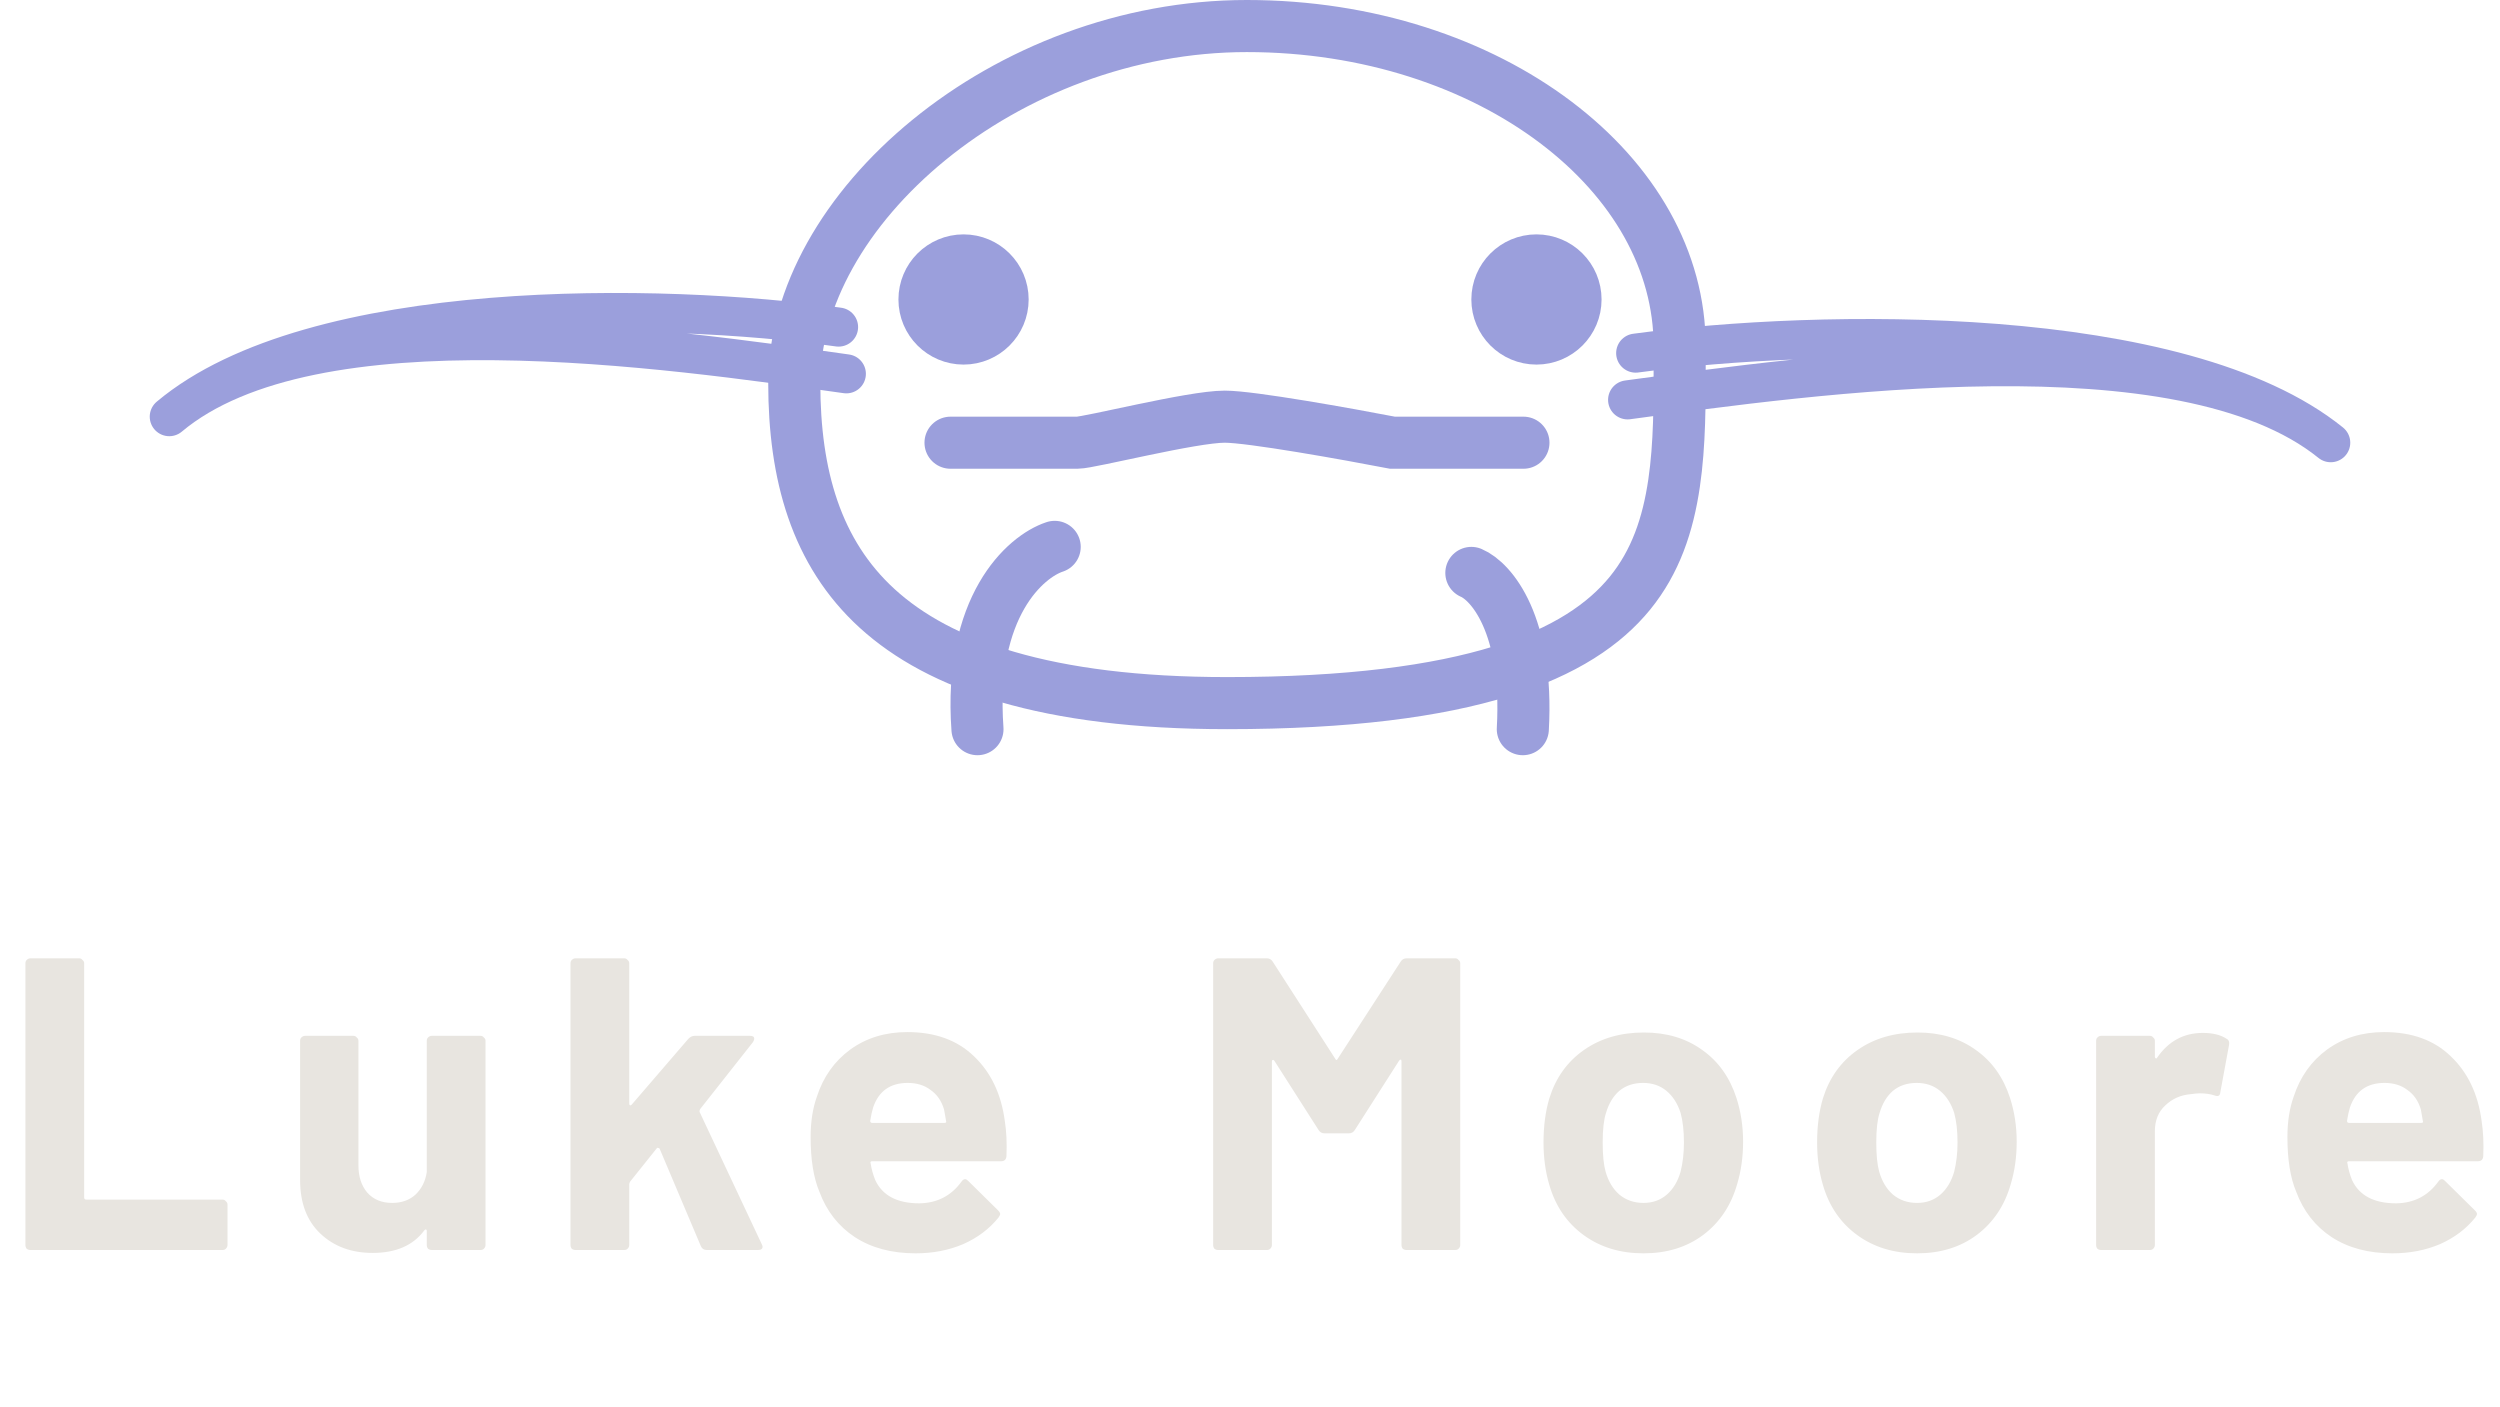
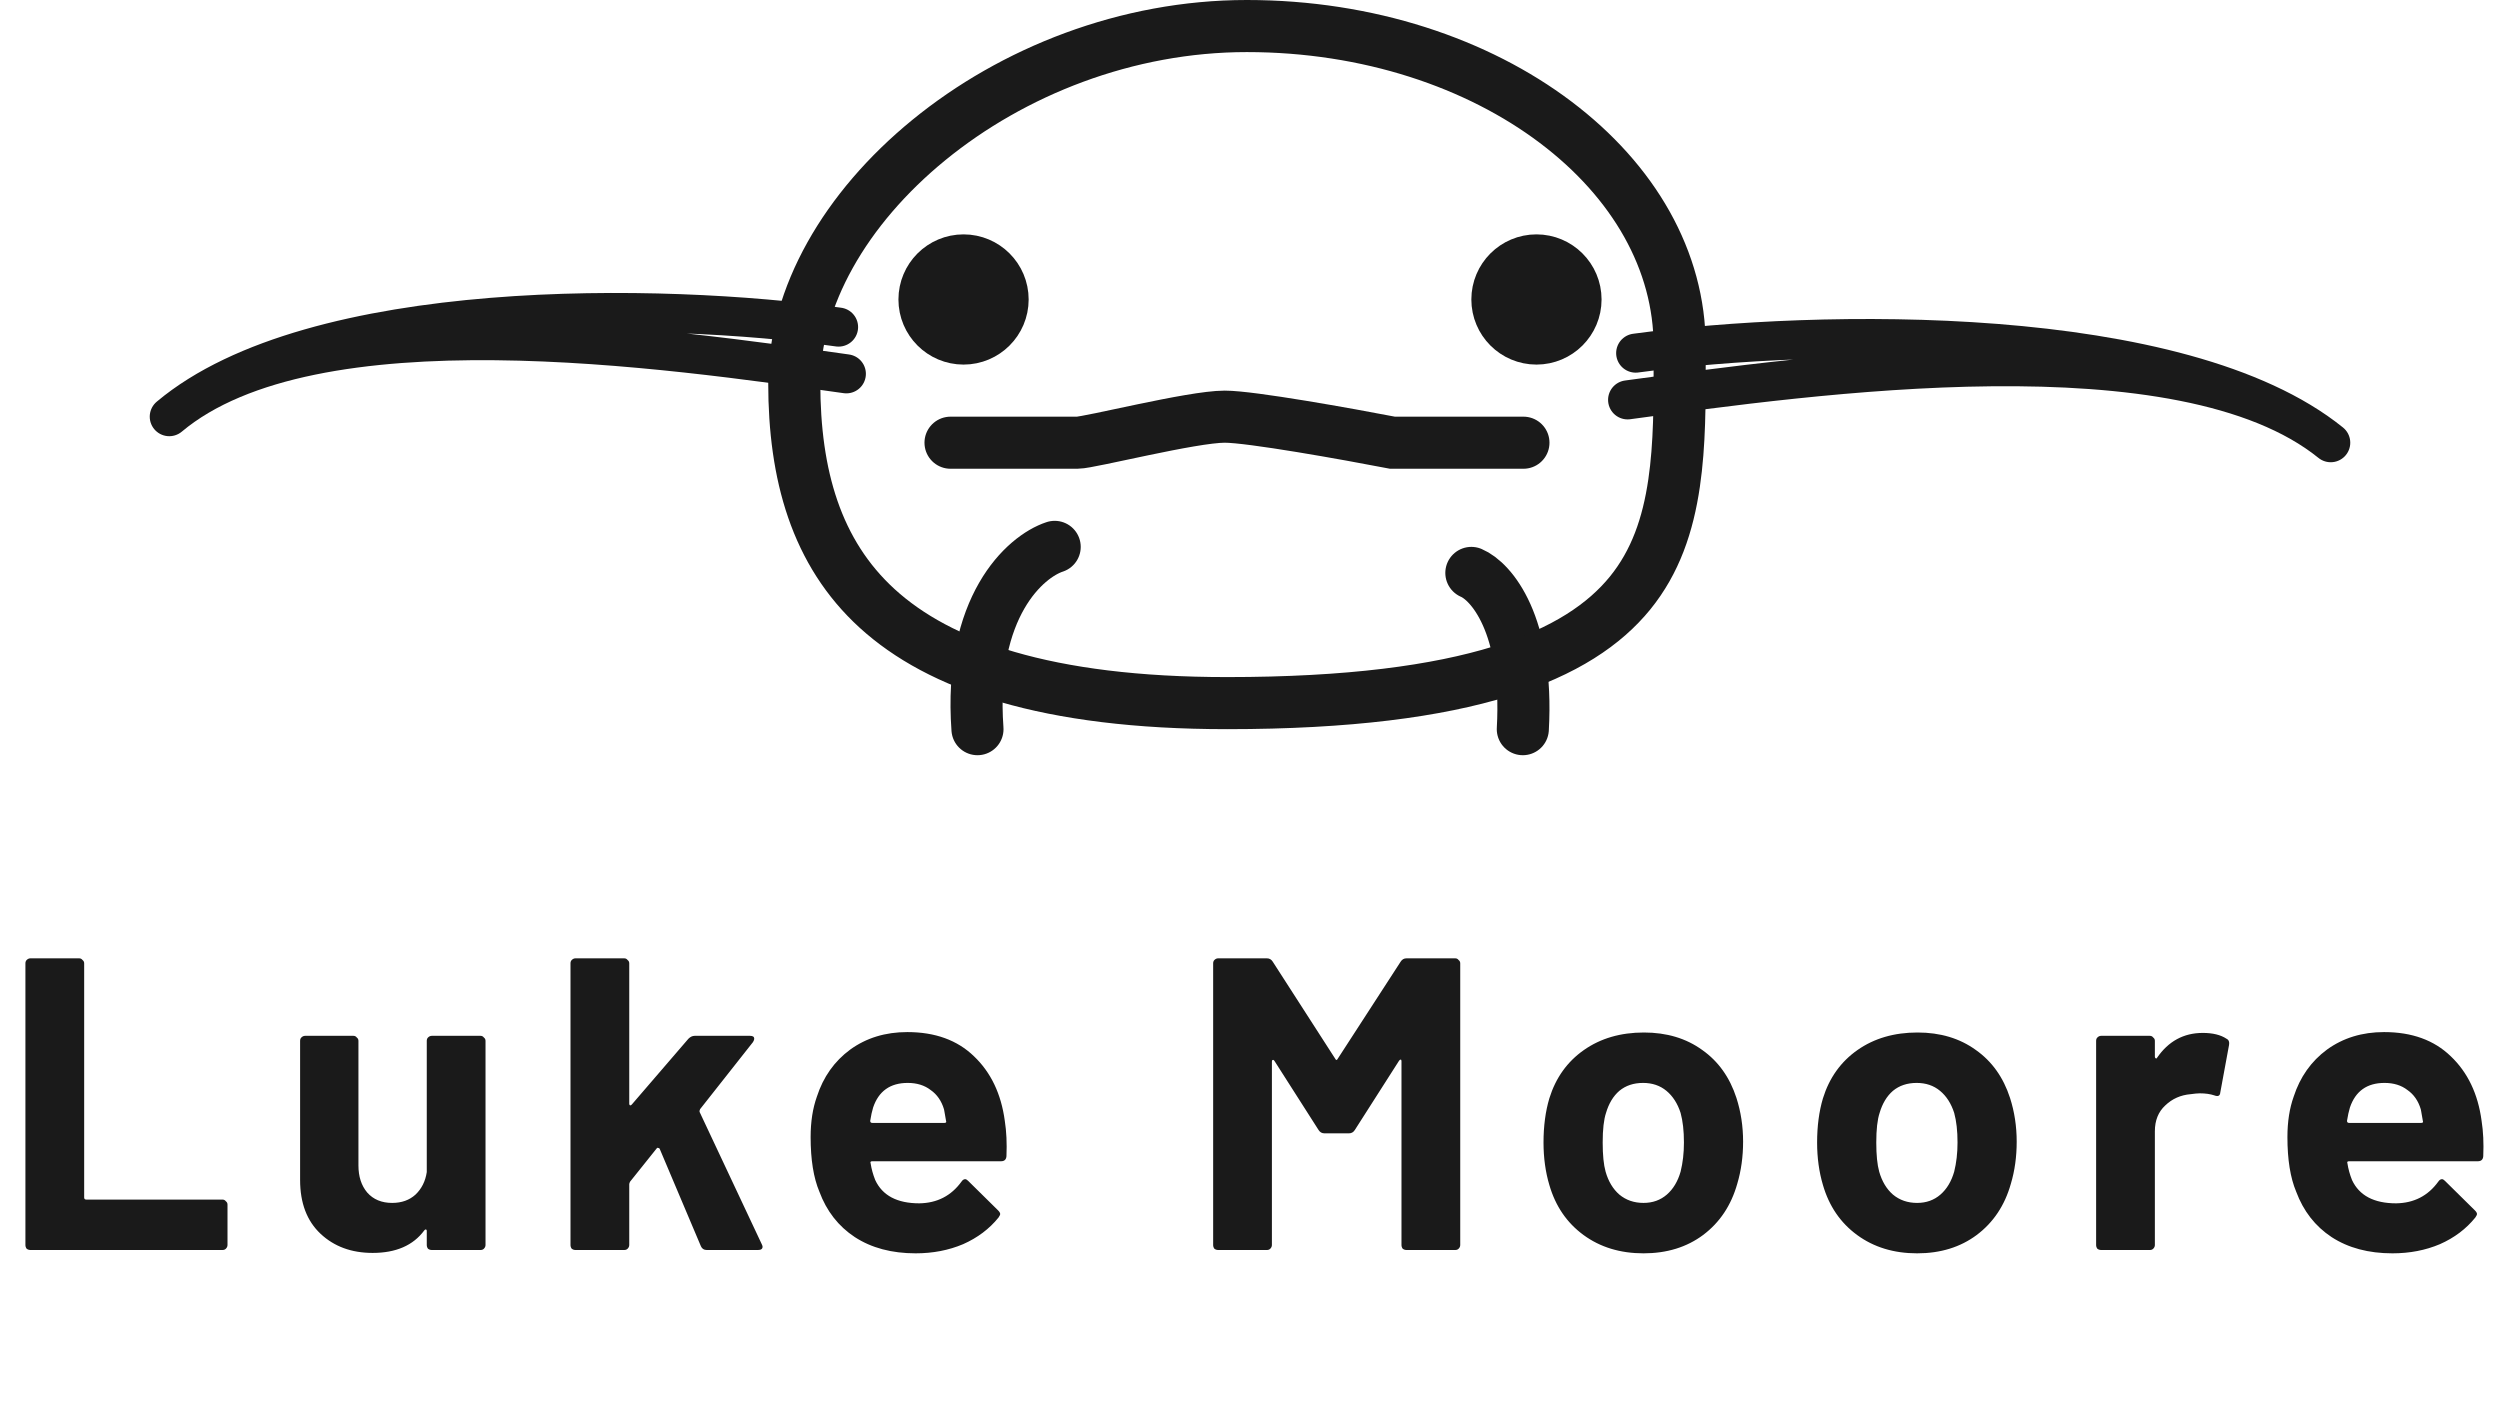
<svg xmlns="http://www.w3.org/2000/svg" width="96" height="54" viewBox="0 0 96 54" fill="none">
-   <path d="M40.5 21C39.371 21.371 37.197 23.291 37.535 28" stroke="#9b9fdc" stroke-width="2" stroke-linecap="round" stroke-linejoin="round" />
-   <path d="M56.5 22C57.253 22.318 58.702 23.964 58.476 28" stroke="#9b9fdc" stroke-width="2" stroke-linecap="round" stroke-linejoin="round" />
-   <path d="M64.499 13.296C64.499 13.464 64.499 13.631 64.499 13.797C64.502 15.477 64.504 17.06 64.286 18.547C64.051 20.159 63.566 21.577 62.596 22.771C60.66 25.155 56.481 27 47.12 27C40.168 27 36.06 25.531 33.686 23.367C31.337 21.224 30.5 18.228 30.5 14.704C30.5 11.424 32.446 8.007 35.673 5.373C38.886 2.75 43.26 1 47.879 1C52.548 1 56.737 2.429 59.736 4.693C62.735 6.956 64.499 10.007 64.499 13.296Z" stroke="#9b9fdc" stroke-width="2" />
-   <path d="M36.5 17C37.967 17 40.994 17 41.371 17C41.843 17 45.771 16 47.029 16C48.034 16 51.743 16.667 53.471 17H58.5" stroke="#9b9fdc" stroke-width="2" stroke-linecap="round" />
-   <path d="M62.81 13.56C69.845 12.612 83.759 12.363 89.5 17C83.759 12.363 69.534 14.407 62.5 15.355" stroke="#9b9fdc" stroke-width="1.5" stroke-linecap="round" stroke-linejoin="round" />
-   <path d="M32.201 12.56C25.427 11.612 12.029 11.363 6.5 16C12.029 11.363 25.726 13.407 32.5 14.355" stroke="#9b9fdc" stroke-width="1.5" stroke-linecap="round" stroke-linejoin="round" />
-   <circle cx="59" cy="11.5" r="1.5" fill="#9b9fdc" stroke="#9b9fdc" stroke-width="2" />
-   <circle cx="37" cy="11.5" r="1.5" fill="#9b9fdc" stroke="#9b9fdc" stroke-width="2" />
-   <path d="M1.168 48C1.115 48 1.067 47.984 1.024 47.952C0.992 47.909 0.976 47.861 0.976 47.808V36.992C0.976 36.939 0.992 36.896 1.024 36.864C1.067 36.821 1.115 36.8 1.168 36.8H3.04C3.093 36.8 3.136 36.821 3.168 36.864C3.211 36.896 3.232 36.939 3.232 36.992V45.984C3.232 46.037 3.259 46.064 3.312 46.064H8.544C8.597 46.064 8.64 46.085 8.672 46.128C8.715 46.16 8.736 46.203 8.736 46.256V47.808C8.736 47.861 8.715 47.909 8.672 47.952C8.64 47.984 8.597 48 8.544 48H1.168ZM16.388 39.968C16.388 39.915 16.404 39.872 16.436 39.84C16.479 39.797 16.527 39.776 16.58 39.776H18.452C18.506 39.776 18.548 39.797 18.58 39.84C18.623 39.872 18.644 39.915 18.644 39.968V47.808C18.644 47.861 18.623 47.909 18.58 47.952C18.548 47.984 18.506 48 18.452 48H16.58C16.527 48 16.479 47.984 16.436 47.952C16.404 47.909 16.388 47.861 16.388 47.808V47.264C16.388 47.232 16.378 47.216 16.356 47.216C16.335 47.205 16.314 47.216 16.292 47.248C15.866 47.824 15.204 48.112 14.308 48.112C13.498 48.112 12.831 47.867 12.308 47.376C11.786 46.885 11.524 46.197 11.524 45.312V39.968C11.524 39.915 11.54 39.872 11.572 39.84C11.615 39.797 11.663 39.776 11.716 39.776H13.572C13.626 39.776 13.668 39.797 13.7 39.84C13.743 39.872 13.764 39.915 13.764 39.968V44.752C13.764 45.179 13.876 45.525 14.1 45.792C14.335 46.059 14.655 46.192 15.06 46.192C15.423 46.192 15.722 46.085 15.956 45.872C16.191 45.648 16.335 45.36 16.388 45.008V39.968ZM22.099 48C22.046 48 21.998 47.984 21.955 47.952C21.923 47.909 21.907 47.861 21.907 47.808V36.992C21.907 36.939 21.923 36.896 21.955 36.864C21.998 36.821 22.046 36.8 22.099 36.8H23.971C24.024 36.8 24.067 36.821 24.099 36.864C24.142 36.896 24.163 36.939 24.163 36.992V42.384C24.163 42.416 24.174 42.437 24.195 42.448C24.216 42.448 24.238 42.437 24.259 42.416L26.435 39.888C26.51 39.813 26.59 39.776 26.675 39.776H28.803C28.91 39.776 28.963 39.813 28.963 39.888C28.963 39.92 28.947 39.963 28.915 40.016L26.883 42.592C26.862 42.635 26.856 42.672 26.867 42.704L29.251 47.776C29.272 47.819 29.283 47.851 29.283 47.872C29.283 47.957 29.224 48 29.107 48H27.139C27.032 48 26.958 47.952 26.915 47.856L25.331 44.112C25.32 44.091 25.299 44.08 25.267 44.08C25.246 44.069 25.23 44.075 25.219 44.096L24.195 45.376C24.174 45.419 24.163 45.451 24.163 45.472V47.808C24.163 47.861 24.142 47.909 24.099 47.952C24.067 47.984 24.024 48 23.971 48H22.099ZM38.584 43.04C38.648 43.445 38.669 43.899 38.648 44.4C38.637 44.528 38.568 44.592 38.44 44.592H33.496C33.432 44.592 33.41 44.619 33.432 44.672C33.464 44.885 33.523 45.099 33.608 45.312C33.885 45.909 34.45 46.208 35.304 46.208C35.986 46.197 36.525 45.92 36.92 45.376C36.962 45.312 37.011 45.28 37.064 45.28C37.096 45.28 37.133 45.301 37.176 45.344L38.328 46.48C38.381 46.533 38.408 46.581 38.408 46.624C38.408 46.645 38.386 46.688 38.344 46.752C37.992 47.189 37.538 47.531 36.984 47.776C36.429 48.011 35.821 48.128 35.16 48.128C34.242 48.128 33.464 47.92 32.824 47.504C32.194 47.088 31.741 46.507 31.464 45.76C31.24 45.227 31.128 44.528 31.128 43.664C31.128 43.077 31.208 42.56 31.368 42.112C31.613 41.355 32.04 40.752 32.648 40.304C33.267 39.856 33.997 39.632 34.84 39.632C35.907 39.632 36.76 39.941 37.4 40.56C38.05 41.179 38.445 42.005 38.584 43.04ZM34.856 41.584C34.184 41.584 33.741 41.899 33.528 42.528C33.485 42.667 33.448 42.837 33.416 43.04C33.416 43.093 33.443 43.12 33.496 43.12H36.264C36.328 43.12 36.349 43.093 36.328 43.04C36.275 42.731 36.248 42.581 36.248 42.592C36.152 42.272 35.981 42.027 35.736 41.856C35.501 41.675 35.208 41.584 34.856 41.584ZM53.785 36.928C53.839 36.843 53.913 36.8 54.009 36.8H55.881C55.935 36.8 55.977 36.821 56.009 36.864C56.052 36.896 56.073 36.939 56.073 36.992V47.808C56.073 47.861 56.052 47.909 56.009 47.952C55.977 47.984 55.935 48 55.881 48H54.009C53.956 48 53.908 47.984 53.865 47.952C53.833 47.909 53.817 47.861 53.817 47.808V40.752C53.817 40.709 53.807 40.688 53.785 40.688C53.764 40.688 53.743 40.704 53.721 40.736L52.025 43.392C51.972 43.477 51.897 43.52 51.801 43.52H50.857C50.761 43.52 50.687 43.477 50.633 43.392L48.937 40.736C48.916 40.704 48.895 40.693 48.873 40.704C48.852 40.704 48.841 40.725 48.841 40.768V47.808C48.841 47.861 48.82 47.909 48.777 47.952C48.745 47.984 48.703 48 48.649 48H46.777C46.724 48 46.676 47.984 46.633 47.952C46.601 47.909 46.585 47.861 46.585 47.808V36.992C46.585 36.939 46.601 36.896 46.633 36.864C46.676 36.821 46.724 36.8 46.777 36.8H48.649C48.745 36.8 48.82 36.843 48.873 36.928L51.273 40.656C51.305 40.72 51.337 40.72 51.369 40.656L53.785 36.928ZM63.111 48.128C62.215 48.128 61.447 47.893 60.807 47.424C60.167 46.955 59.73 46.315 59.495 45.504C59.346 45.003 59.271 44.459 59.271 43.872C59.271 43.243 59.346 42.677 59.495 42.176C59.74 41.387 60.183 40.768 60.823 40.32C61.463 39.872 62.231 39.648 63.127 39.648C64.001 39.648 64.748 39.872 65.367 40.32C65.986 40.757 66.423 41.371 66.679 42.16C66.85 42.693 66.935 43.253 66.935 43.84C66.935 44.416 66.86 44.955 66.711 45.456C66.476 46.288 66.039 46.944 65.399 47.424C64.769 47.893 64.007 48.128 63.111 48.128ZM63.111 46.192C63.463 46.192 63.761 46.085 64.007 45.872C64.252 45.659 64.428 45.365 64.535 44.992C64.62 44.651 64.663 44.277 64.663 43.872C64.663 43.424 64.62 43.045 64.535 42.736C64.418 42.373 64.236 42.091 63.991 41.888C63.745 41.685 63.447 41.584 63.095 41.584C62.732 41.584 62.428 41.685 62.183 41.888C61.948 42.091 61.778 42.373 61.671 42.736C61.586 42.992 61.543 43.371 61.543 43.872C61.543 44.352 61.58 44.725 61.655 44.992C61.761 45.365 61.938 45.659 62.183 45.872C62.439 46.085 62.748 46.192 63.111 46.192ZM73.617 48.128C72.721 48.128 71.953 47.893 71.313 47.424C70.673 46.955 70.236 46.315 70.001 45.504C69.852 45.003 69.777 44.459 69.777 43.872C69.777 43.243 69.852 42.677 70.001 42.176C70.246 41.387 70.689 40.768 71.329 40.32C71.969 39.872 72.737 39.648 73.633 39.648C74.508 39.648 75.254 39.872 75.873 40.32C76.492 40.757 76.929 41.371 77.185 42.16C77.356 42.693 77.441 43.253 77.441 43.84C77.441 44.416 77.367 44.955 77.217 45.456C76.983 46.288 76.545 46.944 75.905 47.424C75.276 47.893 74.513 48.128 73.617 48.128ZM73.617 46.192C73.969 46.192 74.268 46.085 74.513 45.872C74.758 45.659 74.934 45.365 75.041 44.992C75.126 44.651 75.169 44.277 75.169 43.872C75.169 43.424 75.126 43.045 75.041 42.736C74.924 42.373 74.743 42.091 74.497 41.888C74.252 41.685 73.953 41.584 73.601 41.584C73.239 41.584 72.934 41.685 72.689 41.888C72.454 42.091 72.284 42.373 72.177 42.736C72.092 42.992 72.049 43.371 72.049 43.872C72.049 44.352 72.087 44.725 72.161 44.992C72.268 45.365 72.444 45.659 72.689 45.872C72.945 46.085 73.254 46.192 73.617 46.192ZM84.587 39.664C84.971 39.664 85.275 39.739 85.499 39.888C85.585 39.931 85.617 40.011 85.595 40.128L85.259 41.952C85.249 42.08 85.174 42.117 85.035 42.064C84.875 42.011 84.689 41.984 84.475 41.984C84.39 41.984 84.273 41.995 84.123 42.016C83.739 42.048 83.414 42.192 83.147 42.448C82.881 42.693 82.747 43.024 82.747 43.44V47.808C82.747 47.861 82.726 47.909 82.683 47.952C82.651 47.984 82.609 48 82.555 48H80.683C80.63 48 80.582 47.984 80.539 47.952C80.507 47.909 80.491 47.861 80.491 47.808V39.968C80.491 39.915 80.507 39.872 80.539 39.84C80.582 39.797 80.63 39.776 80.683 39.776H82.555C82.609 39.776 82.651 39.797 82.683 39.84C82.726 39.872 82.747 39.915 82.747 39.968V40.576C82.747 40.608 82.758 40.629 82.779 40.64C82.801 40.651 82.817 40.645 82.827 40.624C83.265 39.984 83.851 39.664 84.587 39.664ZM95.293 43.04C95.357 43.445 95.379 43.899 95.357 44.4C95.347 44.528 95.277 44.592 95.149 44.592H90.205C90.141 44.592 90.12 44.619 90.141 44.672C90.173 44.885 90.232 45.099 90.317 45.312C90.595 45.909 91.16 46.208 92.013 46.208C92.696 46.197 93.235 45.92 93.629 45.376C93.672 45.312 93.72 45.28 93.773 45.28C93.805 45.28 93.843 45.301 93.885 45.344L95.037 46.48C95.091 46.533 95.117 46.581 95.117 46.624C95.117 46.645 95.096 46.688 95.053 46.752C94.701 47.189 94.248 47.531 93.693 47.776C93.139 48.011 92.531 48.128 91.869 48.128C90.952 48.128 90.173 47.92 89.533 47.504C88.904 47.088 88.451 46.507 88.173 45.76C87.949 45.227 87.837 44.528 87.837 43.664C87.837 43.077 87.917 42.56 88.077 42.112C88.323 41.355 88.749 40.752 89.357 40.304C89.976 39.856 90.707 39.632 91.549 39.632C92.616 39.632 93.469 39.941 94.109 40.56C94.76 41.179 95.155 42.005 95.293 43.04ZM91.565 41.584C90.893 41.584 90.451 41.899 90.237 42.528C90.195 42.667 90.157 42.837 90.125 43.04C90.125 43.093 90.152 43.12 90.205 43.12H92.973C93.037 43.12 93.059 43.093 93.037 43.04C92.984 42.731 92.957 42.581 92.957 42.592C92.861 42.272 92.691 42.027 92.445 41.856C92.211 41.675 91.917 41.584 91.565 41.584Z" fill="#E8E5E0" />
+   <path d="M40.5 21C39.371 21.371 37.197 23.291 37.535 28" stroke="#1a1a1a" stroke-width="2" stroke-linecap="round" stroke-linejoin="round" />
+   <path d="M56.5 22C57.253 22.318 58.702 23.964 58.476 28" stroke="#1a1a1a" stroke-width="2" stroke-linecap="round" stroke-linejoin="round" />
+   <path d="M64.499 13.296C64.499 13.464 64.499 13.631 64.499 13.797C64.502 15.477 64.504 17.06 64.286 18.547C64.051 20.159 63.566 21.577 62.596 22.771C60.66 25.155 56.481 27 47.12 27C40.168 27 36.06 25.531 33.686 23.367C31.337 21.224 30.5 18.228 30.5 14.704C30.5 11.424 32.446 8.007 35.673 5.373C38.886 2.75 43.26 1 47.879 1C52.548 1 56.737 2.429 59.736 4.693C62.735 6.956 64.499 10.007 64.499 13.296Z" stroke="#1a1a1a" stroke-width="2" />
+   <path d="M36.5 17C37.967 17 40.994 17 41.371 17C41.843 17 45.771 16 47.029 16C48.034 16 51.743 16.667 53.471 17H58.5" stroke="#1a1a1a" stroke-width="2" stroke-linecap="round" />
+   <path d="M62.81 13.56C69.845 12.612 83.759 12.363 89.5 17C83.759 12.363 69.534 14.407 62.5 15.355" stroke="#1a1a1a" stroke-width="1.5" stroke-linecap="round" stroke-linejoin="round" />
+   <path d="M32.201 12.56C25.427 11.612 12.029 11.363 6.5 16C12.029 11.363 25.726 13.407 32.5 14.355" stroke="#1a1a1a" stroke-width="1.5" stroke-linecap="round" stroke-linejoin="round" />
+   <circle cx="59" cy="11.5" r="1.5" fill="#1a1a1a" stroke="#1a1a1a" stroke-width="2" />
+   <circle cx="37" cy="11.5" r="1.5" fill="#1a1a1a" stroke="#1a1a1a" stroke-width="2" />
+   <path d="M1.168 48C1.115 48 1.067 47.984 1.024 47.952C0.992 47.909 0.976 47.861 0.976 47.808V36.992C0.976 36.939 0.992 36.896 1.024 36.864C1.067 36.821 1.115 36.8 1.168 36.8H3.04C3.093 36.8 3.136 36.821 3.168 36.864C3.211 36.896 3.232 36.939 3.232 36.992V45.984C3.232 46.037 3.259 46.064 3.312 46.064H8.544C8.597 46.064 8.64 46.085 8.672 46.128C8.715 46.16 8.736 46.203 8.736 46.256V47.808C8.736 47.861 8.715 47.909 8.672 47.952C8.64 47.984 8.597 48 8.544 48H1.168ZM16.388 39.968C16.388 39.915 16.404 39.872 16.436 39.84C16.479 39.797 16.527 39.776 16.58 39.776H18.452C18.506 39.776 18.548 39.797 18.58 39.84C18.623 39.872 18.644 39.915 18.644 39.968V47.808C18.644 47.861 18.623 47.909 18.58 47.952C18.548 47.984 18.506 48 18.452 48H16.58C16.527 48 16.479 47.984 16.436 47.952C16.404 47.909 16.388 47.861 16.388 47.808V47.264C16.388 47.232 16.378 47.216 16.356 47.216C16.335 47.205 16.314 47.216 16.292 47.248C15.866 47.824 15.204 48.112 14.308 48.112C13.498 48.112 12.831 47.867 12.308 47.376C11.786 46.885 11.524 46.197 11.524 45.312V39.968C11.524 39.915 11.54 39.872 11.572 39.84C11.615 39.797 11.663 39.776 11.716 39.776H13.572C13.626 39.776 13.668 39.797 13.7 39.84C13.743 39.872 13.764 39.915 13.764 39.968V44.752C13.764 45.179 13.876 45.525 14.1 45.792C14.335 46.059 14.655 46.192 15.06 46.192C15.423 46.192 15.722 46.085 15.956 45.872C16.191 45.648 16.335 45.36 16.388 45.008V39.968ZM22.099 48C22.046 48 21.998 47.984 21.955 47.952C21.923 47.909 21.907 47.861 21.907 47.808V36.992C21.907 36.939 21.923 36.896 21.955 36.864C21.998 36.821 22.046 36.8 22.099 36.8H23.971C24.024 36.8 24.067 36.821 24.099 36.864C24.142 36.896 24.163 36.939 24.163 36.992V42.384C24.163 42.416 24.174 42.437 24.195 42.448C24.216 42.448 24.238 42.437 24.259 42.416L26.435 39.888C26.51 39.813 26.59 39.776 26.675 39.776H28.803C28.91 39.776 28.963 39.813 28.963 39.888C28.963 39.92 28.947 39.963 28.915 40.016L26.883 42.592C26.862 42.635 26.856 42.672 26.867 42.704L29.251 47.776C29.272 47.819 29.283 47.851 29.283 47.872C29.283 47.957 29.224 48 29.107 48H27.139C27.032 48 26.958 47.952 26.915 47.856L25.331 44.112C25.32 44.091 25.299 44.08 25.267 44.08C25.246 44.069 25.23 44.075 25.219 44.096L24.195 45.376C24.174 45.419 24.163 45.451 24.163 45.472V47.808C24.163 47.861 24.142 47.909 24.099 47.952C24.067 47.984 24.024 48 23.971 48H22.099ZM38.584 43.04C38.648 43.445 38.669 43.899 38.648 44.4C38.637 44.528 38.568 44.592 38.44 44.592H33.496C33.432 44.592 33.41 44.619 33.432 44.672C33.464 44.885 33.523 45.099 33.608 45.312C33.885 45.909 34.45 46.208 35.304 46.208C35.986 46.197 36.525 45.92 36.92 45.376C36.962 45.312 37.011 45.28 37.064 45.28C37.096 45.28 37.133 45.301 37.176 45.344L38.328 46.48C38.381 46.533 38.408 46.581 38.408 46.624C38.408 46.645 38.386 46.688 38.344 46.752C37.992 47.189 37.538 47.531 36.984 47.776C36.429 48.011 35.821 48.128 35.16 48.128C34.242 48.128 33.464 47.92 32.824 47.504C32.194 47.088 31.741 46.507 31.464 45.76C31.24 45.227 31.128 44.528 31.128 43.664C31.128 43.077 31.208 42.56 31.368 42.112C31.613 41.355 32.04 40.752 32.648 40.304C33.267 39.856 33.997 39.632 34.84 39.632C35.907 39.632 36.76 39.941 37.4 40.56C38.05 41.179 38.445 42.005 38.584 43.04ZM34.856 41.584C34.184 41.584 33.741 41.899 33.528 42.528C33.485 42.667 33.448 42.837 33.416 43.04C33.416 43.093 33.443 43.12 33.496 43.12H36.264C36.328 43.12 36.349 43.093 36.328 43.04C36.275 42.731 36.248 42.581 36.248 42.592C36.152 42.272 35.981 42.027 35.736 41.856C35.501 41.675 35.208 41.584 34.856 41.584ZM53.785 36.928C53.839 36.843 53.913 36.8 54.009 36.8H55.881C55.935 36.8 55.977 36.821 56.009 36.864C56.052 36.896 56.073 36.939 56.073 36.992V47.808C56.073 47.861 56.052 47.909 56.009 47.952C55.977 47.984 55.935 48 55.881 48H54.009C53.956 48 53.908 47.984 53.865 47.952C53.833 47.909 53.817 47.861 53.817 47.808V40.752C53.817 40.709 53.807 40.688 53.785 40.688C53.764 40.688 53.743 40.704 53.721 40.736L52.025 43.392C51.972 43.477 51.897 43.52 51.801 43.52H50.857C50.761 43.52 50.687 43.477 50.633 43.392L48.937 40.736C48.916 40.704 48.895 40.693 48.873 40.704C48.852 40.704 48.841 40.725 48.841 40.768V47.808C48.841 47.861 48.82 47.909 48.777 47.952C48.745 47.984 48.703 48 48.649 48H46.777C46.724 48 46.676 47.984 46.633 47.952C46.601 47.909 46.585 47.861 46.585 47.808V36.992C46.585 36.939 46.601 36.896 46.633 36.864C46.676 36.821 46.724 36.8 46.777 36.8H48.649C48.745 36.8 48.82 36.843 48.873 36.928L51.273 40.656C51.305 40.72 51.337 40.72 51.369 40.656L53.785 36.928ZM63.111 48.128C62.215 48.128 61.447 47.893 60.807 47.424C60.167 46.955 59.73 46.315 59.495 45.504C59.346 45.003 59.271 44.459 59.271 43.872C59.271 43.243 59.346 42.677 59.495 42.176C59.74 41.387 60.183 40.768 60.823 40.32C61.463 39.872 62.231 39.648 63.127 39.648C64.001 39.648 64.748 39.872 65.367 40.32C65.986 40.757 66.423 41.371 66.679 42.16C66.85 42.693 66.935 43.253 66.935 43.84C66.935 44.416 66.86 44.955 66.711 45.456C66.476 46.288 66.039 46.944 65.399 47.424C64.769 47.893 64.007 48.128 63.111 48.128ZM63.111 46.192C63.463 46.192 63.761 46.085 64.007 45.872C64.252 45.659 64.428 45.365 64.535 44.992C64.62 44.651 64.663 44.277 64.663 43.872C64.663 43.424 64.62 43.045 64.535 42.736C64.418 42.373 64.236 42.091 63.991 41.888C63.745 41.685 63.447 41.584 63.095 41.584C62.732 41.584 62.428 41.685 62.183 41.888C61.948 42.091 61.778 42.373 61.671 42.736C61.586 42.992 61.543 43.371 61.543 43.872C61.543 44.352 61.58 44.725 61.655 44.992C61.761 45.365 61.938 45.659 62.183 45.872C62.439 46.085 62.748 46.192 63.111 46.192ZM73.617 48.128C72.721 48.128 71.953 47.893 71.313 47.424C70.673 46.955 70.236 46.315 70.001 45.504C69.852 45.003 69.777 44.459 69.777 43.872C69.777 43.243 69.852 42.677 70.001 42.176C70.246 41.387 70.689 40.768 71.329 40.32C71.969 39.872 72.737 39.648 73.633 39.648C74.508 39.648 75.254 39.872 75.873 40.32C76.492 40.757 76.929 41.371 77.185 42.16C77.356 42.693 77.441 43.253 77.441 43.84C77.441 44.416 77.367 44.955 77.217 45.456C76.983 46.288 76.545 46.944 75.905 47.424C75.276 47.893 74.513 48.128 73.617 48.128ZM73.617 46.192C73.969 46.192 74.268 46.085 74.513 45.872C74.758 45.659 74.934 45.365 75.041 44.992C75.126 44.651 75.169 44.277 75.169 43.872C75.169 43.424 75.126 43.045 75.041 42.736C74.924 42.373 74.743 42.091 74.497 41.888C74.252 41.685 73.953 41.584 73.601 41.584C73.239 41.584 72.934 41.685 72.689 41.888C72.454 42.091 72.284 42.373 72.177 42.736C72.092 42.992 72.049 43.371 72.049 43.872C72.049 44.352 72.087 44.725 72.161 44.992C72.268 45.365 72.444 45.659 72.689 45.872C72.945 46.085 73.254 46.192 73.617 46.192ZM84.587 39.664C84.971 39.664 85.275 39.739 85.499 39.888C85.585 39.931 85.617 40.011 85.595 40.128L85.259 41.952C85.249 42.08 85.174 42.117 85.035 42.064C84.875 42.011 84.689 41.984 84.475 41.984C84.39 41.984 84.273 41.995 84.123 42.016C83.739 42.048 83.414 42.192 83.147 42.448C82.881 42.693 82.747 43.024 82.747 43.44V47.808C82.747 47.861 82.726 47.909 82.683 47.952C82.651 47.984 82.609 48 82.555 48H80.683C80.63 48 80.582 47.984 80.539 47.952C80.507 47.909 80.491 47.861 80.491 47.808V39.968C80.491 39.915 80.507 39.872 80.539 39.84C80.582 39.797 80.63 39.776 80.683 39.776H82.555C82.609 39.776 82.651 39.797 82.683 39.84C82.726 39.872 82.747 39.915 82.747 39.968V40.576C82.747 40.608 82.758 40.629 82.779 40.64C82.801 40.651 82.817 40.645 82.827 40.624C83.265 39.984 83.851 39.664 84.587 39.664ZM95.293 43.04C95.357 43.445 95.379 43.899 95.357 44.4C95.347 44.528 95.277 44.592 95.149 44.592H90.205C90.141 44.592 90.12 44.619 90.141 44.672C90.173 44.885 90.232 45.099 90.317 45.312C90.595 45.909 91.16 46.208 92.013 46.208C92.696 46.197 93.235 45.92 93.629 45.376C93.672 45.312 93.72 45.28 93.773 45.28C93.805 45.28 93.843 45.301 93.885 45.344L95.037 46.48C95.091 46.533 95.117 46.581 95.117 46.624C95.117 46.645 95.096 46.688 95.053 46.752C94.701 47.189 94.248 47.531 93.693 47.776C93.139 48.011 92.531 48.128 91.869 48.128C90.952 48.128 90.173 47.92 89.533 47.504C88.904 47.088 88.451 46.507 88.173 45.76C87.949 45.227 87.837 44.528 87.837 43.664C87.837 43.077 87.917 42.56 88.077 42.112C88.323 41.355 88.749 40.752 89.357 40.304C89.976 39.856 90.707 39.632 91.549 39.632C92.616 39.632 93.469 39.941 94.109 40.56C94.76 41.179 95.155 42.005 95.293 43.04ZM91.565 41.584C90.893 41.584 90.451 41.899 90.237 42.528C90.195 42.667 90.157 42.837 90.125 43.04C90.125 43.093 90.152 43.12 90.205 43.12H92.973C93.037 43.12 93.059 43.093 93.037 43.04C92.984 42.731 92.957 42.581 92.957 42.592C92.861 42.272 92.691 42.027 92.445 41.856C92.211 41.675 91.917 41.584 91.565 41.584Z" fill="#1a1a1a" />
</svg>
